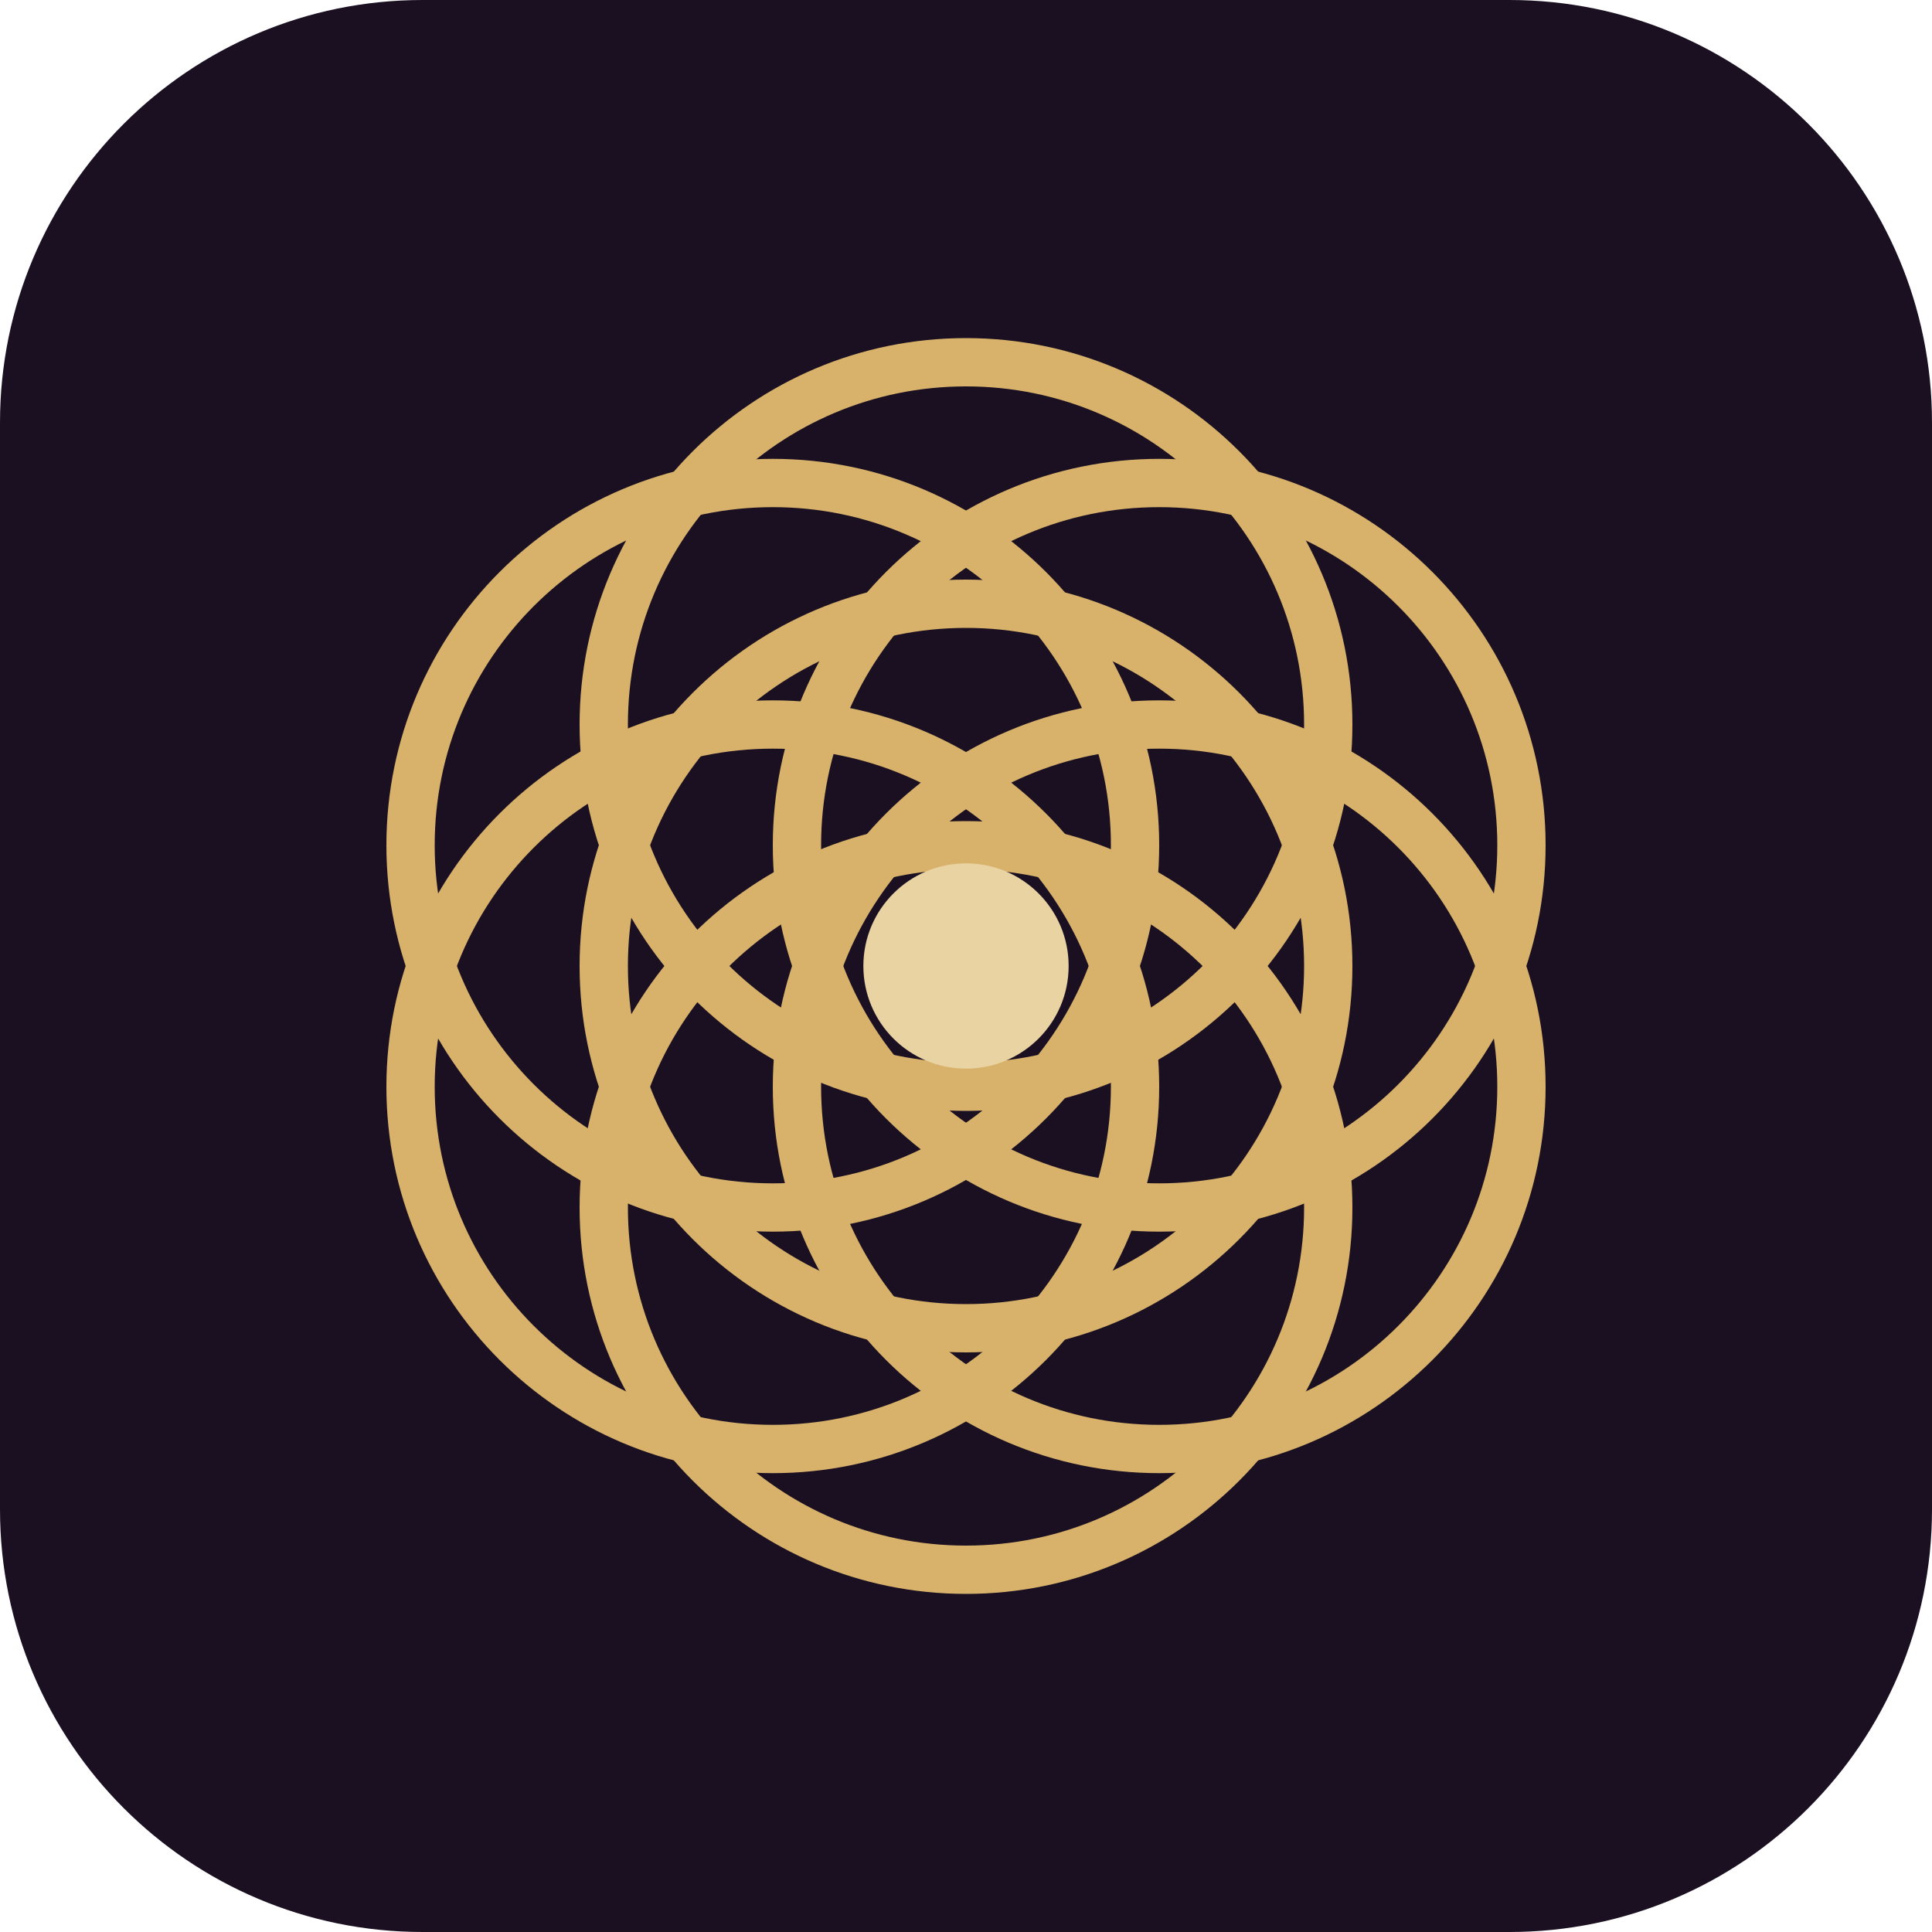
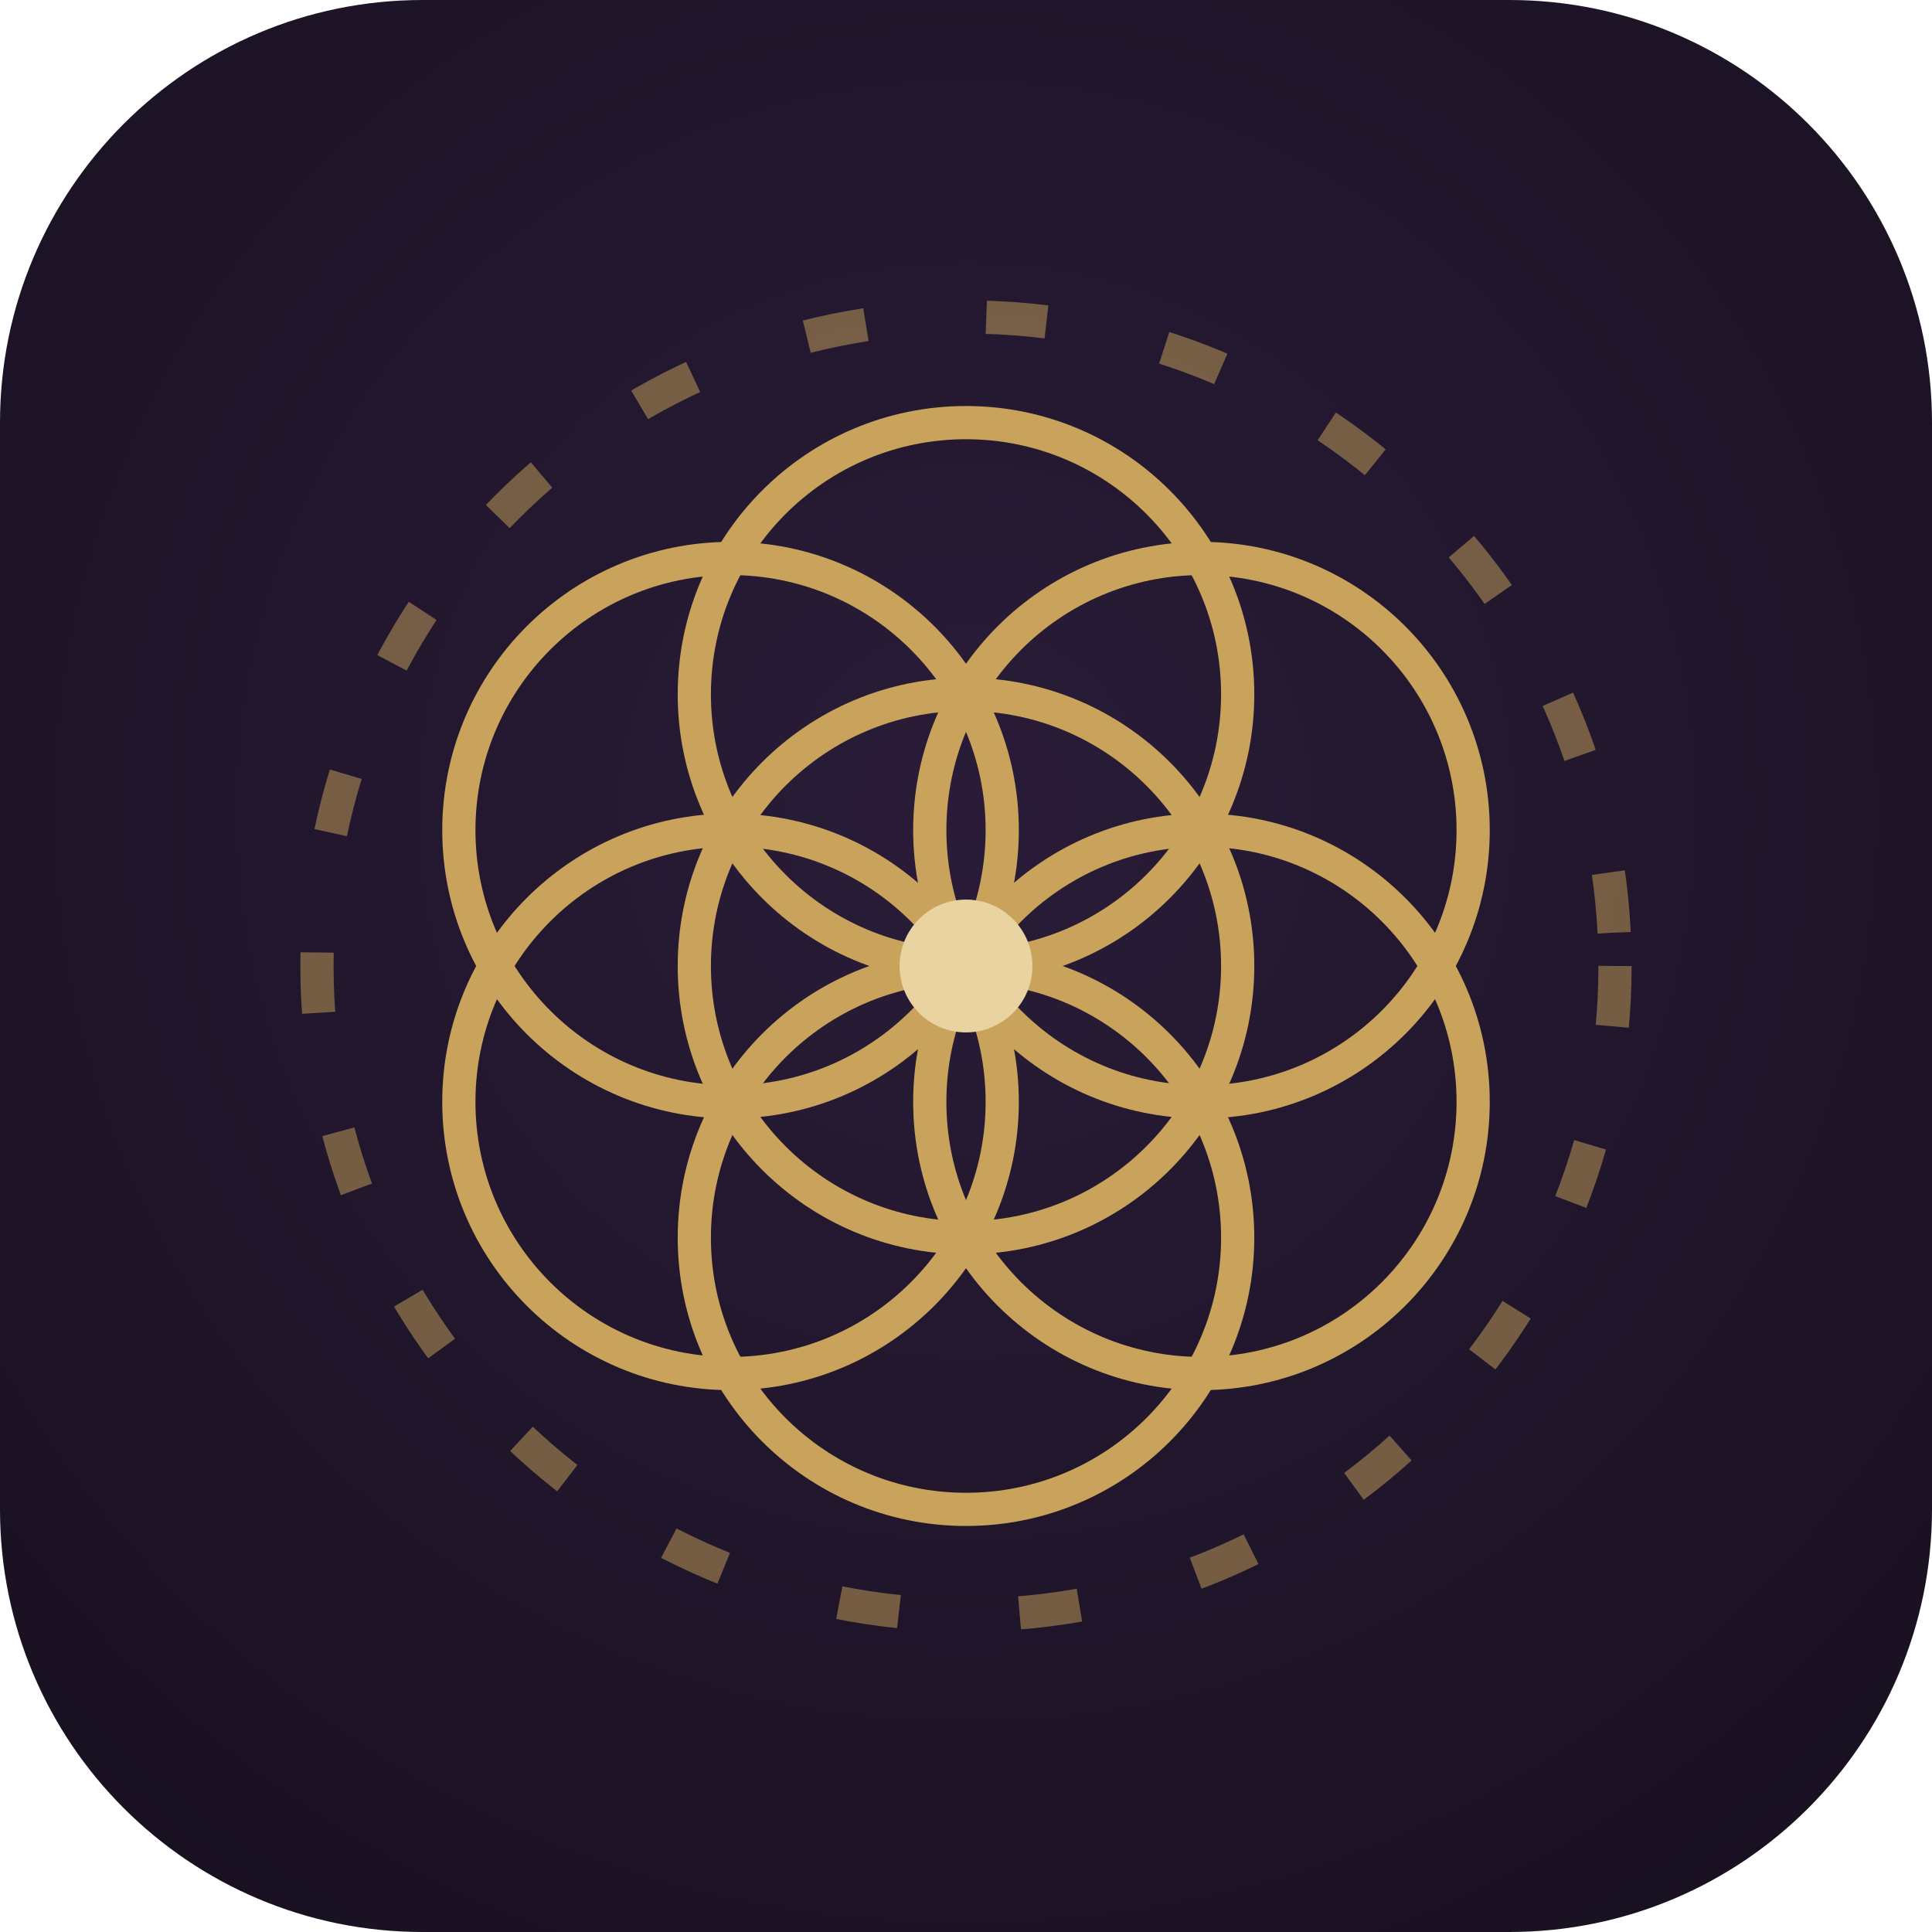
<svg xmlns="http://www.w3.org/2000/svg" viewBox="0 0 64 64">
-   <rect width="64" height="64" rx="14" fill="#1a1022" />
-   <g fill="none" stroke="#d8b26a" stroke-width="1.6">
-     <circle cx="32" cy="32" r="12" />
-     <circle cx="32" cy="24" r="12" />
-     <circle cx="38.4" cy="28" r="12" />
-     <circle cx="38.4" cy="36" r="12" />
-     <circle cx="32" cy="40" r="12" />
-     <circle cx="25.6" cy="36" r="12" />
-     <circle cx="25.6" cy="28" r="12" />
+   <defs>
+     <radialGradient id="bg" cx="50%" cy="42%" r="75%">
+       <stop offset="0%" stop-color="#2a1c38" />
+       <stop offset="100%" stop-color="#17101f" />
+     </radialGradient>
+   </defs>
+   <rect width="64" height="64" rx="14" fill="url(#bg)" />
+   <g fill="none" stroke="#c9a35c" stroke-width="1.1">
+     <circle cx="32" cy="32" r="9" />
+     <circle cx="32" cy="23" r="9" />
+     <circle cx="39.8" cy="27.5" r="9" />
+     <circle cx="39.8" cy="36.5" r="9" />
+     <circle cx="32" cy="41" r="9" />
+     <circle cx="24.2" cy="36.5" r="9" />
+     <circle cx="24.2" cy="27.5" r="9" />
+     <circle cx="32" cy="32" r="21.5" opacity=".5" stroke-dasharray="2 4" />
  </g>
-   <circle cx="32" cy="32" r="3.4" fill="#e9d3a3" />
+   <circle cx="32" cy="32" r="2.2" fill="#e9d3a1" />
</svg>
